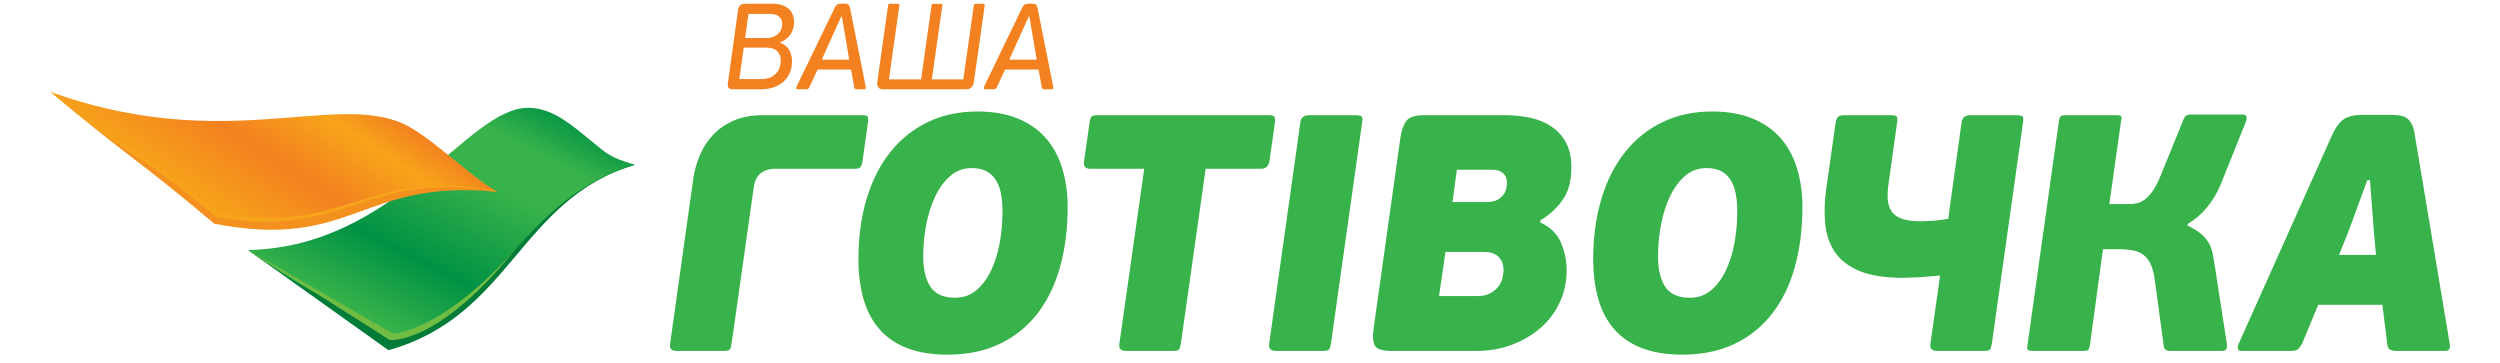
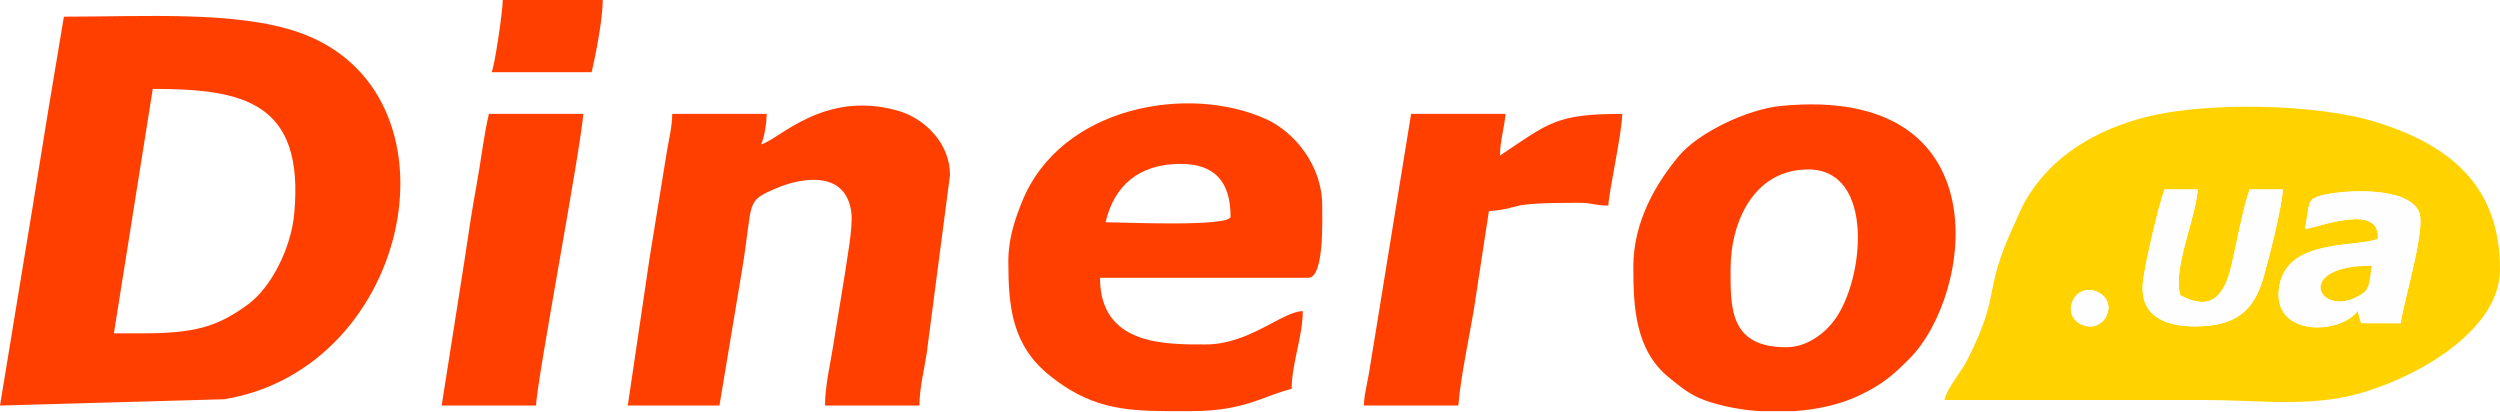
- <svg xmlns="http://www.w3.org/2000/svg" viewBox="0 0 266.667 38.667" width="800" height="116">
-   <defs>
-     <clipPath id="A">
-       <path d="M0 29h200V0H0z" />
-     </clipPath>
-     <linearGradient id="B" spreadMethod="pad" gradientTransform="matrix(10.04539,19.77155,-19.71521,10.07411,31.04112,2.666513)" gradientUnits="userSpaceOnUse" y2="0" x2="1" y1="0" x1="0">
-       <stop offset="0" stop-color="#38b24a" />
-       <stop offset=".271" stop-color="#009245" />
-       <stop offset=".635" stop-color="#38b24a" />
-       <stop offset=".811" stop-color="#38b24a" />
-       <stop offset="1" stop-color="#009245" />
-     </linearGradient>
-     <clipPath id="C">
-       <path d="M0 29h200V0H0z" />
-     </clipPath>
-     <linearGradient id="D" spreadMethod="pad" gradientTransform="matrix(11.13106,10.159,-20.39394,13.3664,17.18373,11.69493)" gradientUnits="userSpaceOnUse" y2="0" x2="1" y1="0" x1="0">
-       <stop offset="0" stop-color="#f7a41a" />
-       <stop offset=".445" stop-color="#f38120" />
-       <stop offset=".792" stop-color="#f7a41a" />
-       <stop offset="1" stop-color="#f38120" />
-     </linearGradient>
-     <clipPath id="E">
-       <path d="M0 29h200V0H0z" />
-     </clipPath>
-   </defs>
-   <g transform="matrix(1.333333 0 0 -1.333333 0 38.66667)">
-     <g clip-path="url(#A)">
-       <path d="M50.803 15.819c-2.714-.033-5.329-1.081-7.767-2.44-2.368-1.324-4.365-3.49-6.844-4.549-4.019-1.719-5.485-1.577-9.544-1.116-.707.078-2.386.494-3.095.46-.364-.02-3.464.643-3.714.82L31.072.986c9.821 2.725 10.468 12.083 19.731 14.833" fill="#007b38" />
-     </g>
-     <path d="M19.839 8.994c5.736-4.038 5.612-3.157 11.349-7.195h0c9.264 2.756 10.352 11.269 19.614 14.019h0c-1.992.573-2.264.906-3.275 1.721h0c-1.53 1.237-3.13 2.733-5.065 2.835h0a3.6 3.6 0 0 1-.179.005h0C37.265 20.38 31.83 9.264 19.839 8.994" fill="url(#B)" />
-     <g clip-path="url(#C)">
-       <path d="M19.838 8.994l11.349-7.195s3.939-.48 10.365 7.649c0 0-5.109-6.31-10.056-7.166z" fill="#71bd44" />
-       <path d="M39.778 13.656c-3.063 1.117-6.039 1.454-8.821 1.481-2.707.03-5.013-.716-7.836-.448-4.574.434-6.226 1.155-10.79 3.203-.794.355-2.676 1.367-3.476 1.637-.411.144-4.52 1.877-4.798 2.112 6.366-5.374 6.724-5.166 13.087-10.542 11.143-2.135 11.695 3.626 22.634 2.557" fill="#f4911e" />
-     </g>
-     <path d="M4.308 21.552v-.123c6.13-5.143 6.71-4.48 12.99-9.78h0c5.258-.941 8.248.032 11.238 1.004h0c2.99.972 5.981 1.945 11.24 1.004h0c-2.231 1.257-5.517 4.634-7.695 5.524h0c-2.418.988-5.358.701-8.983.413h0c-4.886-.388-11.016-.777-18.789 1.958h0z" fill="url(#D)" />
-     <g clip-path="url(#E)">
-       <path d="M4.29 21.566c5.797-4.843 6.938-4.397 13.099-9.596 10.515-1.883 11.647 3.677 22.167 1.791-.01.005-.021.014-.029.019l.222-.105c.007-.005.02-.013.028-.019-10.518 1.884-11.963-3.891-22.478-2.008-6.365 5.373-6.876 4.62-13.241 9.993.08-.028.151-.047.232-.075" fill="#f7a41a" />
-       <path d="M187.126 8.604h2.954l-.188 2.101-.293 3.879h-.217l-1.45-3.96zm3.465-3.988h-5.132l-1.289-3.099c-.107-.197-.21-.347-.308-.444s-.301-.149-.604-.149h-3.922c-.162 0-.262.05-.296.149s-.027.219.025.363l7.47 16.679c.323.717.667 1.179 1.033 1.387s.838.31 1.412.31h2.123c.303 0 .571-.014.804-.041s.435-.095.605-.202.313-.275.43-.497.203-.535.254-.931l2.794-16.705c.019-.09.011-.196-.025-.322s-.152-.19-.35-.19h-3.868a1.34 1.34 0 0 0-.497.081c-.136.054-.219.179-.255.378zm-15.583 6.332c.43-.199.78-.41 1.05-.633s.48-.468.63-.729.259-.543.324-.848l.175-1.024.966-6.251c.017-.089.009-.202-.027-.337s-.17-.202-.404-.202h-4.111c-.089 0-.186.018-.295.054s-.178.144-.214.323l-.725 5.362c-.072.486-.18.884-.322 1.199a1.95 1.95 0 0 1-.565.742 1.98 1.98 0 0 1-.86.363c-.341.063-.734.095-1.182.095h-1.21l-1.047-7.706c-.037-.198-.089-.32-.161-.364s-.189-.068-.35-.068h-4.084c-.143 0-.253.023-.334.068s-.106.166-.069.364l2.527 17.997c.036.198.094.319.176.365s.19.067.334.067h4.111c.16 0 .272-.023.335-.067s.067-.167.013-.365l-.941-6.681h1.559a3.15 3.15 0 0 1 .646.067c.214.045.43.147.645.31s.425.391.63.687.409.687.606 1.173l1.854 4.552c.072.18.16.287.268.324s.205.053.294.053h4.139c.214 0 .325-.067.337-.201.006-.135-.005-.247-.041-.338l-1.936-4.822c-.286-.755-.666-1.424-1.142-2.008s-1.007-1.046-1.599-1.386zm-15.809-9.903c-.063-.08-.238-.121-.524-.121h-3.708c-.411 0-.59.19-.537.567l.779 5.468-1.558-.133-1.371-.054c-1.451 0-2.614.178-3.492.537s-1.535.859-1.974 1.496-.705 1.392-.794 2.264-.062 1.817.082 2.842l.752 5.308c.037.197.098.341.188.431s.25.135.483.135h3.707c.287 0 .457-.042.511-.122s.062-.229.028-.444l-.672-4.822c-.09-.576-.113-1.062-.068-1.455s.17-.715.376-.957.498-.417.873-.526.851-.162 1.425-.162l.994.041 1.156.148 1.074 7.733c.053.377.277.566.672.566h3.708c.285 0 .456-.042.508-.122s.063-.229.028-.444l-2.498-17.728c-.037-.215-.085-.365-.148-.446m-22.689 14.51c-.645 0-1.208-.208-1.692-.621s-.886-.955-1.21-1.629-.564-1.429-.724-2.263-.243-1.684-.243-2.545c0-1.042.193-1.857.578-2.441s1.044-.875 1.975-.875c.663 0 1.232.201 1.706.607s.868.938 1.181 1.602.542 1.406.686 2.225.215 1.646.215 2.491c0 .502-.04.966-.121 1.388s-.214.784-.402 1.09a1.99 1.99 0 0 1-.753.715c-.313.17-.713.256-1.196.256m.457 4.526c1.235 0 2.306-.185 3.211-.552s1.653-.885 2.244-1.55 1.034-1.468 1.328-2.412.444-1.988.444-3.138c0-1.744-.202-3.338-.604-4.783s-1.008-2.689-1.814-3.73-1.809-1.851-3.009-2.425-2.588-.863-4.164-.863c-1.253 0-2.329.171-3.224.511s-1.636.841-2.217 1.497-1.012 1.458-1.289 2.411-.416 2.029-.416 3.233c0 1.761.219 3.368.658 4.822s1.071 2.699 1.894 3.732 1.823 1.833 2.996 2.398 2.493.849 3.962.849M116.2 12.833h2.739c.179 0 .363.023.551.068s.364.131.525.256a1.4 1.4 0 0 1 .388.484c.1.198.149.45.149.756 0 .322-.103.573-.31.753s-.487.27-.845.27h-2.848zm-1.075-7.517h3.09c.394 0 .724.073.994.217s.483.318.645.523a1.86 1.86 0 0 1 .335.675c.063.242.094.462.094.659 0 .432-.13.782-.389 1.052s-.65.403-1.169.403h-3.089zm5.291 14.469c.717 0 1.398-.073 2.044-.216s1.208-.381 1.691-.714.865-.764 1.143-1.293.416-1.181.416-1.954c0-1.096-.241-1.976-.726-2.64a5.62 5.62 0 0 0-1.746-1.59l-.026-.162c.806-.378 1.36-.92 1.665-1.63a5.57 5.57 0 0 0 .456-2.222c0-.899-.179-1.739-.537-2.52s-.859-1.459-1.504-2.034-1.41-1.033-2.297-1.374-1.85-.512-2.889-.512h-6.767c-.737 0-1.184.14-1.345.418s-.197.731-.107 1.361l2.149 15.303c.089.593.25 1.037.483 1.334s.715.445 1.451.445zm-14.088-18.74c-.064-.08-.247-.121-.552-.121h-3.681c-.43 0-.617.19-.563.567l2.497 17.728c.054.377.288.566.7.566h3.68c.305 0 .484-.042.537-.122s.063-.229.028-.444l-2.5-17.728c-.036-.215-.084-.365-.146-.446m-5.414 14.456h-4.461l-1.987-14.01c-.035-.215-.085-.365-.148-.446s-.237-.121-.524-.121h-3.707c-.413 0-.592.19-.539.567l1.99 14.01h-4.353c-.376 0-.529.206-.457.62l.43 3.017c.036.305.097.488.187.552s.234.095.43.095h13.729c.216 0 .359-.032.431-.095s.089-.247.053-.552l-.43-3.017c-.072-.414-.286-.62-.644-.62m-23.186.054c-.644 0-1.208-.208-1.692-.621s-.887-.955-1.209-1.629-.565-1.429-.726-2.263-.242-1.684-.242-2.545c0-1.042.192-1.857.579-2.441s1.042-.875 1.974-.875c.662 0 1.231.201 1.705.607s.869.938 1.182 1.602.543 1.406.686 2.225.215 1.646.215 2.491c0 .502-.041.966-.12 1.388s-.216.784-.404 1.09-.439.544-.752.715-.712.256-1.196.256m.457 4.526c1.235 0 2.305-.185 3.211-.552s1.652-.885 2.243-1.55 1.033-1.468 1.33-2.412.443-1.988.443-3.138c0-1.744-.202-3.338-.605-4.783s-1.008-2.689-1.812-3.73-1.81-1.851-3.01-2.425-2.588-.863-4.164-.863c-1.255 0-2.329.171-3.224.511s-1.635.841-2.217 1.497-1.012 1.458-1.29 2.411-.416 2.029-.416 3.233c0 1.761.22 3.368.658 4.822s1.07 2.699 1.894 3.732 1.823 1.833 2.997 2.398 2.494.849 3.962.849M58.519 1.463c-.036-.214-.085-.36-.147-.43s-.238-.109-.524-.109H54.14c-.412 0-.591.179-.537.539l1.854 13.203c.089.646.264 1.279.523 1.899a5.43 5.43 0 0 0 1.062 1.643c.447.477.998.857 1.652 1.145s1.419.432 2.297.432h8.032c.198 0 .323-.032.377-.095s.062-.247.027-.552l-.43-3.044c-.036-.235-.094-.391-.174-.473s-.211-.12-.39-.12h-6.368c-.339 0-.622-.05-.845-.149s-.4-.22-.524-.364-.22-.305-.282-.485-.104-.36-.121-.539z" fill="#38b24a" />
-       <g fill="#f38120">
-         <path d="M59.606 25.954h1.726c.105 0 .226.017.366.049s.275.091.405.176a1.1 1.1 0 0 1 .332.351 1.09 1.09 0 0 1 .136.575c0 .234-.081.423-.244.566s-.39.214-.682.214h-1.766zm-.107-.76l-.351-2.517h1.775c.312 0 .567.052.765.156s.356.231.474.38a1.26 1.26 0 0 1 .239.484 1.93 1.93 0 0 1 .062.453c0 .312-.095.564-.287.756s-.493.288-.903.288zm-.859-3.336c-.169 0-.286.038-.351.116s-.084.202-.058.372l.81 5.852c.032.169.088.294.17.376s.209.121.385.121l2.195.01c.247 0 .476-.029.687-.088a1.59 1.59 0 0 0 .551-.268c.157-.121.279-.277.366-.468s.131-.422.131-.688a1.66 1.66 0 0 0-.063-.453 1.62 1.62 0 0 0-.195-.439c-.088-.14-.199-.269-.336-.386a1.63 1.63 0 0 0-.497-.283l-.01-.058c.338-.13.578-.328.722-.591a1.79 1.79 0 0 0 .214-.873c0-.356-.062-.676-.185-.955s-.296-.515-.517-.707-.483-.338-.785-.439a3.11 3.11 0 0 0-.991-.151zm8.954 4.399l-.244 1.424h-.048l-.625-1.375-.936-2.078h2.194zm.966-4.399c-.059 0-.107.006-.142.019s-.06.055-.073.127l-.264 1.434h-2.672l-.673-1.434c-.033-.052-.063-.089-.092-.111s-.074-.035-.132-.035h-.693c-.065 0-.102.018-.112.054a.27.27 0 0 0 .005.131l3.033 6.272c.072.156.142.259.21.307s.177.077.327.083h.272c.169 0 .281-.028.332-.083s.095-.157.127-.307l1.248-6.272c.014-.045.01-.087-.009-.126s-.059-.059-.117-.059zm10.211 6.691c-.006-.079-.032-.272-.079-.582l-.155-1.096-.19-1.361-.196-1.36-.155-1.098-.083-.58c-.026-.208-.094-.362-.205-.463a.56.56 0 0 0-.39-.151h-6.701c-.156 0-.273.049-.351.151s-.104.255-.078.463l.858 6.077c.014.064.031.104.055.122s.059.024.111.024h.595c.059 0 .099-.008.122-.024s.028-.058.015-.122l-.829-5.901h2.574l.83 5.901c.013.064.032.104.058.122s.065.024.117.024h.547c.058 0 .098-.008.121-.024s.031-.058.024-.122l-.838-5.901h2.516l.839 5.901c.007.064.024.104.054.122s.069.024.121.024h.567c.051 0 .088-.008.111-.024s.028-.058.015-.122m3.823-2.292l-.244 1.424h-.048l-.625-1.375-.936-2.078h2.195zm.966-4.399a.43.43 0 0 0-.142.019c-.035.014-.059.055-.073.127l-.263 1.434h-2.673l-.673-1.434c-.032-.052-.063-.089-.093-.111s-.072-.035-.131-.035h-.692c-.065 0-.103.018-.113.054a.27.27 0 0 0 .005.131l3.033 6.272c.072.156.142.259.21.307s.177.077.327.083h.273c.169 0 .28-.028.331-.083s.095-.157.127-.307l1.249-6.272a.17.17 0 0 0-.009-.126c-.02-.04-.059-.059-.118-.059z" />
-       </g>
-     </g>
-   </g>
+ <svg xmlns="http://www.w3.org/2000/svg" width="900" height="148" viewBox="0 0 11107535 1826569" shape-rendering="geometricPrecision" image-rendering="optimizeQuality" fill-rule="evenodd">
+   <path d="M9357134 1406952c-48547 92775-201195 23632-143750-78575 48526-86338 195069-19497 143750 78575zm883842-388568c22614-122679 7154-133969 79551-151559 93254-22659 374570-40631 426935 73450 32924 71721-67600 395375-81447 495935l-175583-424-15337-54222c-80468 108871-391881 115459-347147-115476 40218-207629 340244-165543 436805-204704 11880-156632-241977-59110-323777-43000zm-553929 293201c141309 76580 197263-3285 227871-134841 23048-99079 48681-244397 80055-334989l147553 200c-3642 78309-61131 305532-85750 390509-39165 135190-108070 207447-269275 216746-155767 8984-290293-37325-264926-209364 13165-89287 64858-313771 94108-398028l147932 137c-11132 137925-112269 352128-77568 469630zm-1047855 465617h1147781c222721 0 403667 24465 598933-7501 263862-43195 721629-270509 721629-572557 0-367952-216980-551906-553757-655730-265510-81845-758944-89524-1024468-20151-218617 57116-415156 171417-529779 369764-18986 32851-31041 64844-47669 100433-148271 317371-55724 300016-209627 604922-30999 61418-89689 123516-103043 180820z" fill="#ffd200" />
+   <path d="M629428 1481000H506010L678795 394935c403870 0 674383 58508 628490 554366-14371 155299-102801 326960-203280 401536-138783 103001-241962 130163-474577 130163zM0 1801884l996344-28016c839821-137810 1085873-1369473 329224-1630775-275163-95021-680190-69042-1041708-69042l-70560 423108-70483 435528L0 1801884zm4912000-814548c37325-160225 146340-259178 333226-259178 153557 0 222151 80995 222151 234493 0 47201-499587 24685-555377 24685zm382593 839233h-120053c-188086-1505-337053-17822-511341-158476-166544-134400-183161-303538-183161-507977 0-102742 31276-190108 59715-261168 172536-431134 746667-525945 1088251-368442 122848 56644 246647 204033 246647 382778 0 61247 9470 320884-61709 320884h-925627c0 302296 293271 296202 468987 296202 194548 0 339505-146042 431959-148103 0 113220-49367 232349-49367 345569-118523 27613-205760 98733-444301 98733zm2641123-283860c-252059 0-246832-176325-246832-345565 0-217162 107056-444302 345565-444302 296356 0 249767 489897 115169 670542-42748 57371-120105 119325-213902 119325zm38896 283860h-159788c-85271-6196-167708-22251-238796-47586-68219-24314-109963-60852-159025-100153-153207-122719-160081-319184-160081-494029 0-204438 104949-374591 200988-490148 89690-107916 309175-209819 454787-224005 985603-96032 854321 841615 569325 1124698-75504 75000-117901 111989-221049 161544-81549 39179-182143 62034-286361 69679zM3381627 641767c13364-27854 24685-92537 24685-135757h-419620c0 54335-15103 115463-22967 162156l-77501 477873-96998 655845h407274l100472-603005c51574-310080 10551-302650 154788-363564 113542-47950 307380-78418 330809 109109 8343 66795-21481 215794-31353 289079l-45123 275761c-13791 94675-40606 201653-40606 292620h419616c0-72680 19434-151707 31615-227560l104145-796797c0-141025-112058-251943-232390-285962-328570-92894-527379 128984-606846 150202zm2678151 1160117h419616c10929-131332 45830-288352 68772-424893l66989-439022c164503-13689 53333-37027 394934-37027 68517 0 73188 12342 135757 12342 1214-54512 61709-327698 61709-407274-291969 0-323675 38235-543034 185124 0-63924 19826-126759 24685-185124h-419620l-156940 966153-26105 159018c-8512 62174-25549 116235-26763 170703zm-4097446 0h419617c0-94546 195139-1119594 209808-1295874h-419616c-22989 98677-35079 208539-54695 315552-20501 111835-38392 229998-52791 329805l-102323 650517z" fill="#ff3f00" />
+   <path d="M10537500 1181156c-12616 88937-9621 105408-54968 131699-178619 103564-296153-133791 54968-131699zm-296524-162772c81800-16110 335657-113632 323777 43000-96561 39161-396587-2925-436805 204704-44734 230935 266679 224347 347147 115476l15337 54222 175583 424c13847-100560 114371-424214 81447-495935-52365-114081-333681-96109-426935-73450-72397 17590-56937 28880-79551 151559zm-553929 293201c-34701-117502 66436-331705 77568-469630l-147932-137c-29250 84257-80943 308741-94108 398028-25367 172039 109159 218348 264926 209364 161205-9299 230110-81556 269275-216746 24619-84977 82108-312200 85750-390509l-147553-200c-31374 90592-57007 235910-80055 334989-30608 131556-86562 211421-227871 134841z" fill="#fefefe" />
+   <path d="M2184483 320884h444301c17430-74814 49367-237376 49367-320884h-444302c0 49814-36334 293722-49366 320884z" fill="#ff3f00" />
+   <path d="M10537500 1181156c-351121-2092-233587 235263-54968 131699 45347-26291 42352-42762 54968-131699z" fill="#ffd100" />
+   <path d="M9357134 1406952c51319-98072-95224-164913-143750-78575-57445 102207 95203 171350 143750 78575z" fill="#fefefe" />
</svg>
